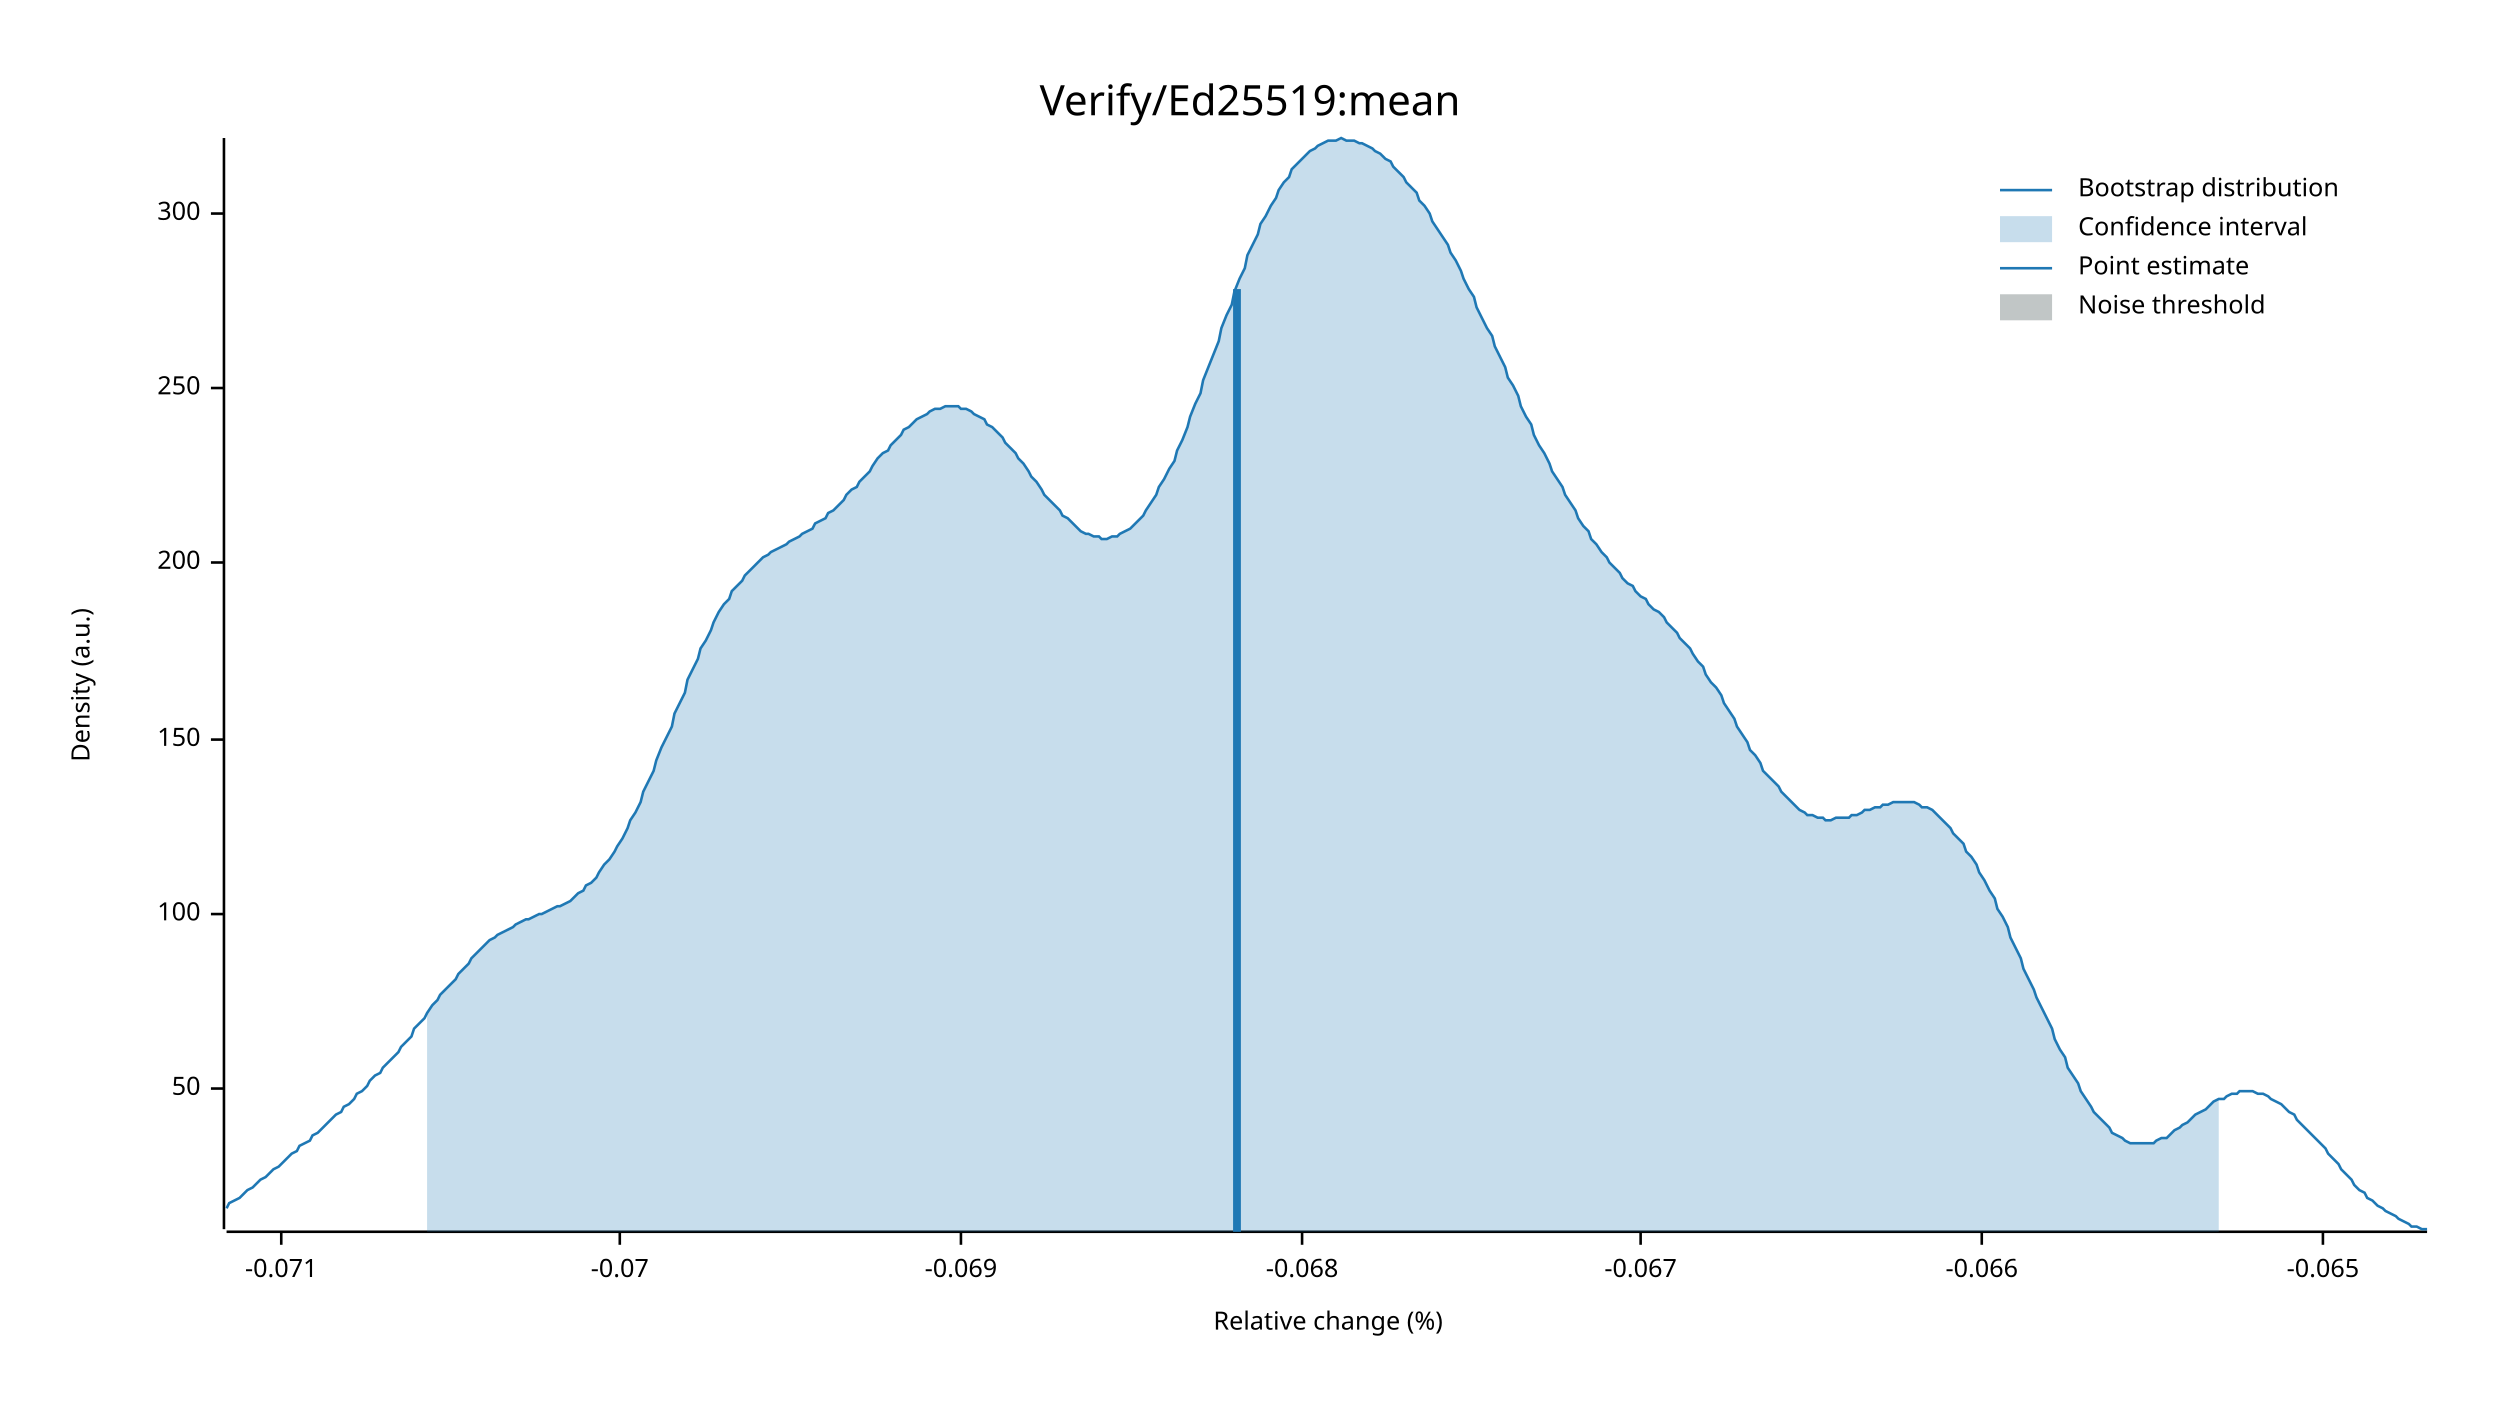
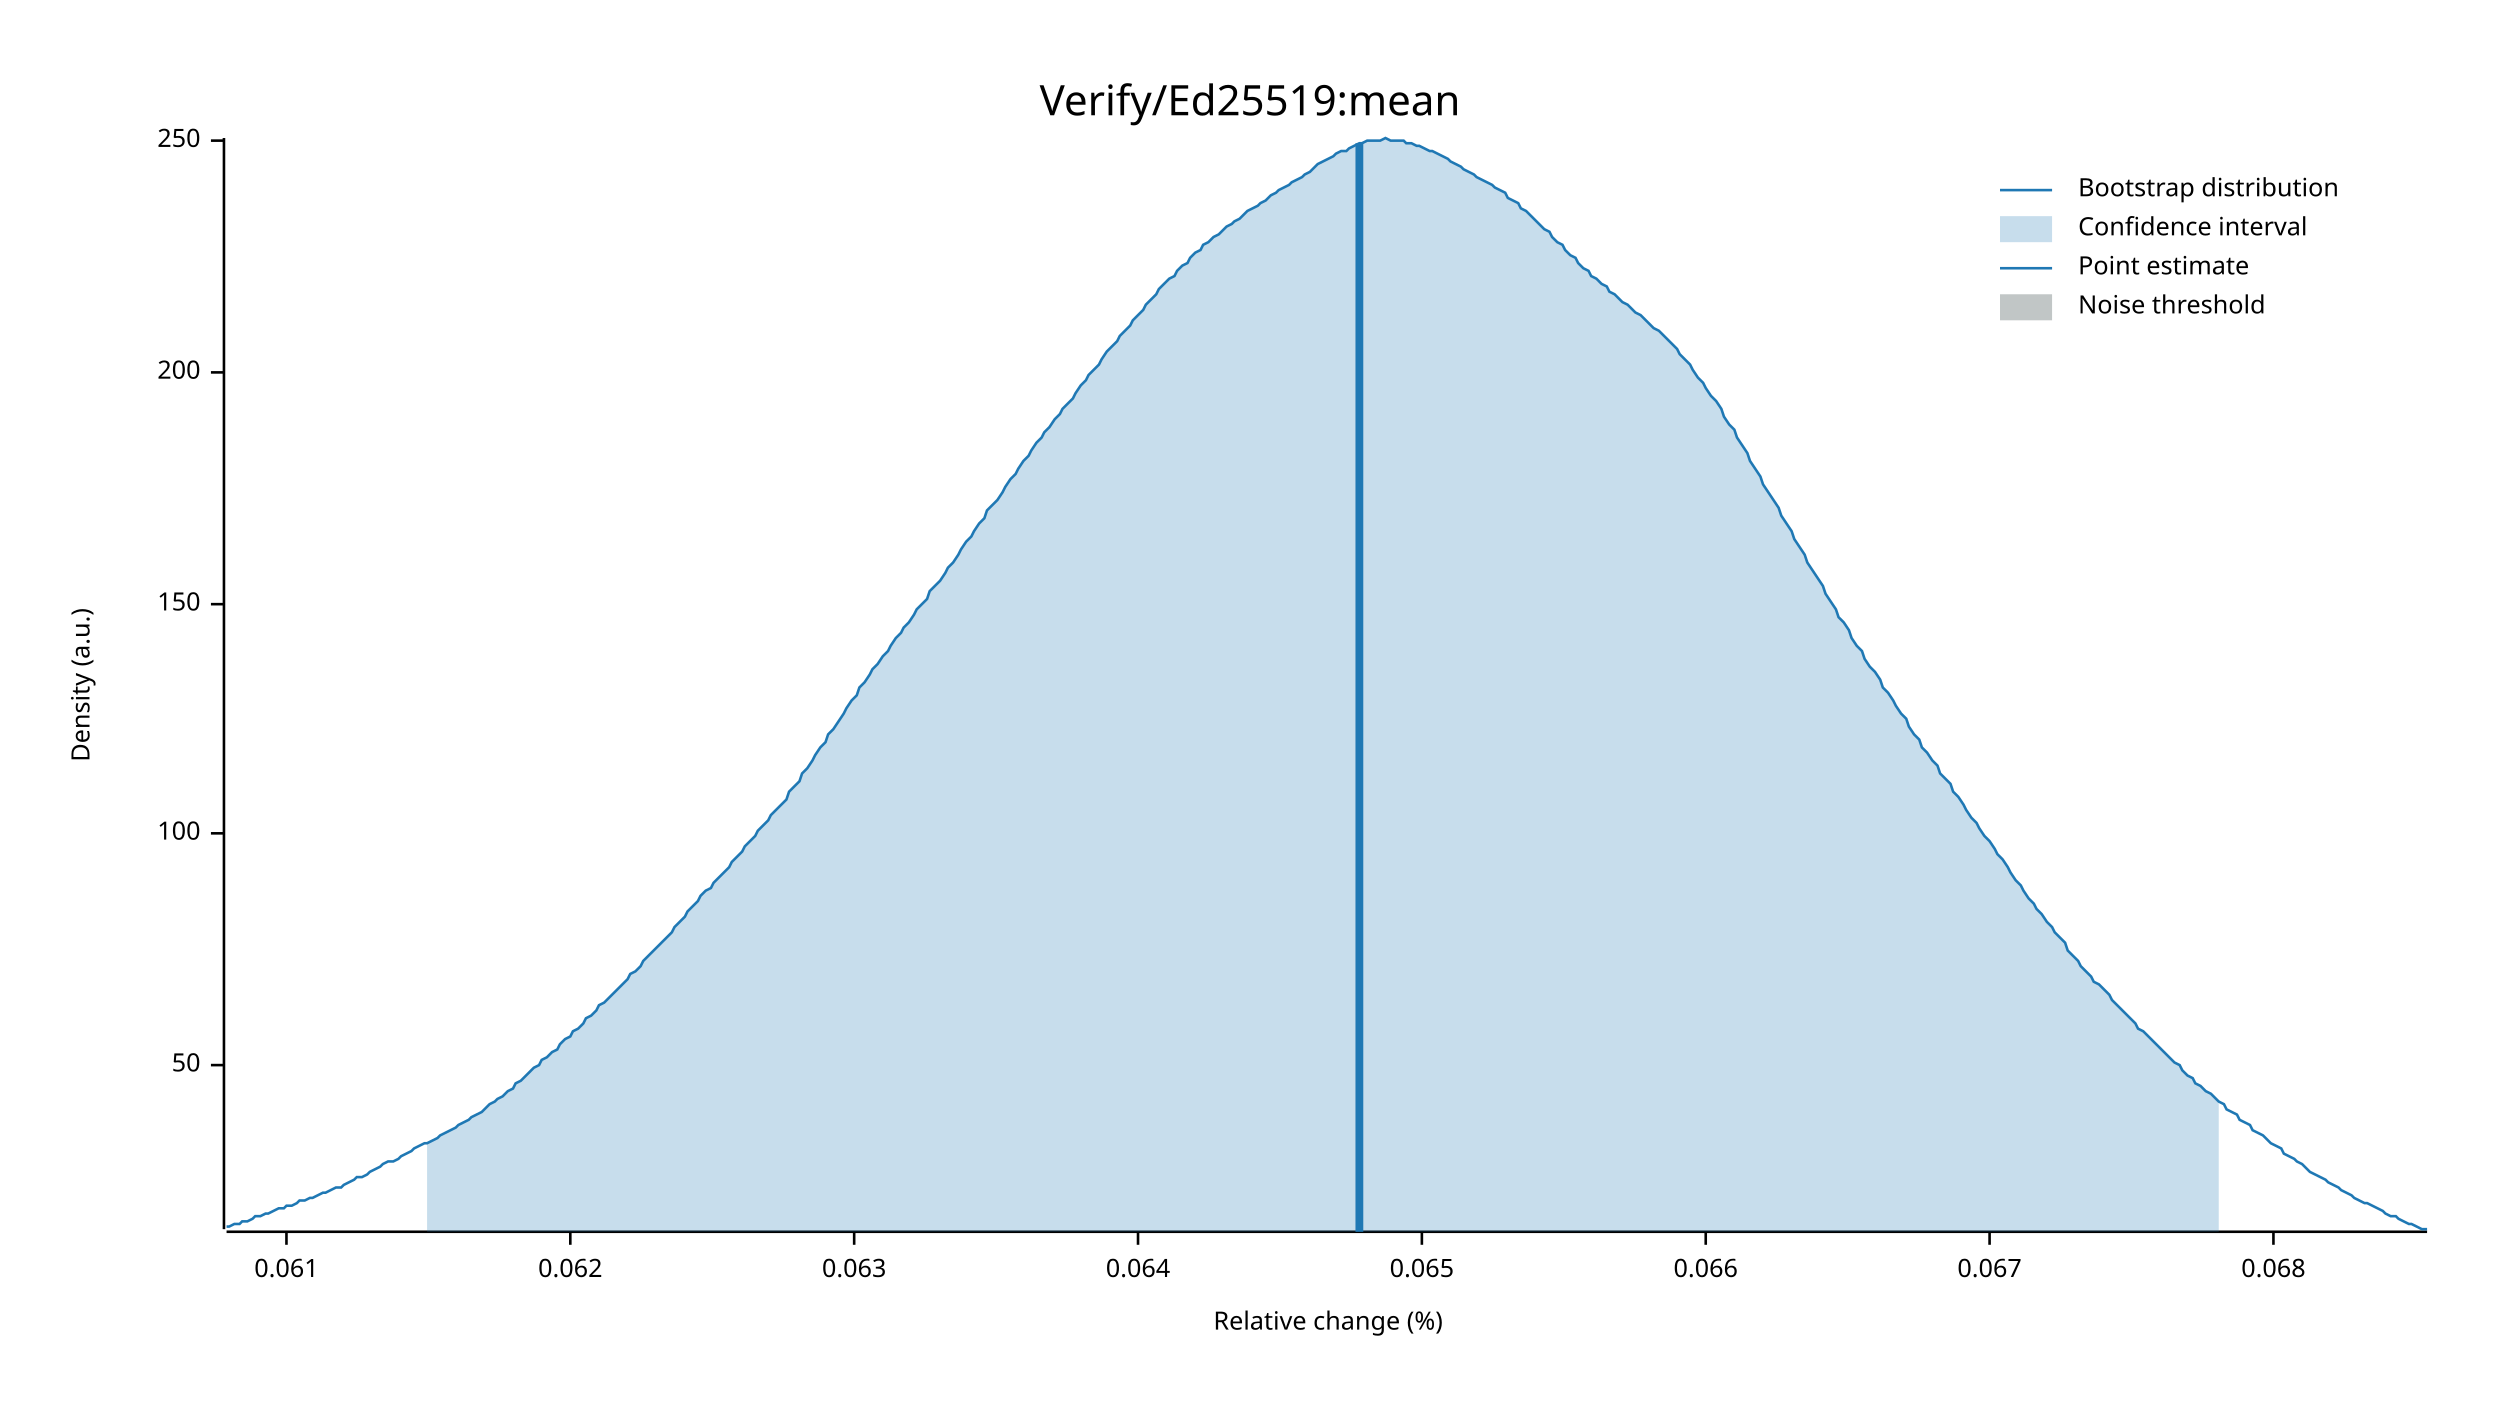
<svg xmlns="http://www.w3.org/2000/svg" width="960" height="540" viewBox="0 0 960 540">
  <text x="480" y="32" dy="0.76em" text-anchor="middle" font-family="sans-serif" font-size="16.129" opacity="1" fill="#000000">
Verify/Ed25519:mean
</text>
  <text x="27" y="263" dy="0.76em" text-anchor="middle" font-family="sans-serif" font-size="9.677" opacity="1" fill="#000000" transform="rotate(270, 27, 263)">
Density (a.u.)
</text>
  <text x="510" y="513" dy="-0.5ex" text-anchor="middle" font-family="sans-serif" font-size="9.677" opacity="1" fill="#000000">
Relative change (%)
</text>
  <polyline fill="none" opacity="1" stroke="#000000" stroke-width="1" points="86,53 86,472 " />
-   <text x="77" y="418" dy="0.5ex" text-anchor="end" font-family="sans-serif" font-size="9.677" opacity="1" fill="#000000">
+   <text x="77" y="409" dy="0.5ex" text-anchor="end" font-family="sans-serif" font-size="9.677" opacity="1" fill="#000000">
50
</text>
-   <polyline fill="none" opacity="1" stroke="#000000" stroke-width="1" points="81,418 86,418 " />
-   <text x="77" y="351" dy="0.5ex" text-anchor="end" font-family="sans-serif" font-size="9.677" opacity="1" fill="#000000">
+   <polyline fill="none" opacity="1" stroke="#000000" stroke-width="1" points="81,409 86,409 " />
+   <text x="77" y="320" dy="0.5ex" text-anchor="end" font-family="sans-serif" font-size="9.677" opacity="1" fill="#000000">
100
</text>
-   <polyline fill="none" opacity="1" stroke="#000000" stroke-width="1" points="81,351 86,351 " />
-   <text x="77" y="284" dy="0.5ex" text-anchor="end" font-family="sans-serif" font-size="9.677" opacity="1" fill="#000000">
+   <polyline fill="none" opacity="1" stroke="#000000" stroke-width="1" points="81,320 86,320 " />
+   <text x="77" y="232" dy="0.5ex" text-anchor="end" font-family="sans-serif" font-size="9.677" opacity="1" fill="#000000">
150
</text>
-   <polyline fill="none" opacity="1" stroke="#000000" stroke-width="1" points="81,284 86,284 " />
-   <text x="77" y="216" dy="0.5ex" text-anchor="end" font-family="sans-serif" font-size="9.677" opacity="1" fill="#000000">
+   <polyline fill="none" opacity="1" stroke="#000000" stroke-width="1" points="81,232 86,232 " />
+   <text x="77" y="143" dy="0.5ex" text-anchor="end" font-family="sans-serif" font-size="9.677" opacity="1" fill="#000000">
200
</text>
-   <polyline fill="none" opacity="1" stroke="#000000" stroke-width="1" points="81,216 86,216 " />
-   <text x="77" y="149" dy="0.5ex" text-anchor="end" font-family="sans-serif" font-size="9.677" opacity="1" fill="#000000">
+   <polyline fill="none" opacity="1" stroke="#000000" stroke-width="1" points="81,143 86,143 " />
+   <text x="77" y="54" dy="0.5ex" text-anchor="end" font-family="sans-serif" font-size="9.677" opacity="1" fill="#000000">
250
</text>
-   <polyline fill="none" opacity="1" stroke="#000000" stroke-width="1" points="81,149 86,149 " />
-   <text x="77" y="82" dy="0.5ex" text-anchor="end" font-family="sans-serif" font-size="9.677" opacity="1" fill="#000000">
- 300
+   <polyline fill="none" opacity="1" stroke="#000000" stroke-width="1" points="81,54 86,54 " />
+   <polyline fill="none" opacity="1" stroke="#000000" stroke-width="1" points="87,473 932,473 " />
+   <text x="110" y="483" dy="0.76em" text-anchor="middle" font-family="sans-serif" font-size="9.677" opacity="1" fill="#000000">
+ 0.061
</text>
-   <polyline fill="none" opacity="1" stroke="#000000" stroke-width="1" points="81,82 86,82 " />
-   <polyline fill="none" opacity="1" stroke="#000000" stroke-width="1" points="87,473 932,473 " />
-   <text x="108" y="483" dy="0.76em" text-anchor="middle" font-family="sans-serif" font-size="9.677" opacity="1" fill="#000000">
- -0.071
+   <polyline fill="none" opacity="1" stroke="#000000" stroke-width="1" points="110,473 110,478 " />
+   <text x="219" y="483" dy="0.76em" text-anchor="middle" font-family="sans-serif" font-size="9.677" opacity="1" fill="#000000">
+ 0.062
</text>
-   <polyline fill="none" opacity="1" stroke="#000000" stroke-width="1" points="108,473 108,478 " />
-   <text x="238" y="483" dy="0.76em" text-anchor="middle" font-family="sans-serif" font-size="9.677" opacity="1" fill="#000000">
- -0.07
+   <polyline fill="none" opacity="1" stroke="#000000" stroke-width="1" points="219,473 219,478 " />
+   <text x="328" y="483" dy="0.76em" text-anchor="middle" font-family="sans-serif" font-size="9.677" opacity="1" fill="#000000">
+ 0.063
</text>
-   <polyline fill="none" opacity="1" stroke="#000000" stroke-width="1" points="238,473 238,478 " />
-   <text x="369" y="483" dy="0.76em" text-anchor="middle" font-family="sans-serif" font-size="9.677" opacity="1" fill="#000000">
- -0.069
+   <polyline fill="none" opacity="1" stroke="#000000" stroke-width="1" points="328,473 328,478 " />
+   <text x="437" y="483" dy="0.76em" text-anchor="middle" font-family="sans-serif" font-size="9.677" opacity="1" fill="#000000">
+ 0.064
</text>
-   <polyline fill="none" opacity="1" stroke="#000000" stroke-width="1" points="369,473 369,478 " />
-   <text x="500" y="483" dy="0.76em" text-anchor="middle" font-family="sans-serif" font-size="9.677" opacity="1" fill="#000000">
- -0.068
+   <polyline fill="none" opacity="1" stroke="#000000" stroke-width="1" points="437,473 437,478 " />
+   <text x="546" y="483" dy="0.76em" text-anchor="middle" font-family="sans-serif" font-size="9.677" opacity="1" fill="#000000">
+ 0.065
</text>
-   <polyline fill="none" opacity="1" stroke="#000000" stroke-width="1" points="500,473 500,478 " />
-   <text x="630" y="483" dy="0.76em" text-anchor="middle" font-family="sans-serif" font-size="9.677" opacity="1" fill="#000000">
- -0.067
+   <polyline fill="none" opacity="1" stroke="#000000" stroke-width="1" points="546,473 546,478 " />
+   <text x="655" y="483" dy="0.76em" text-anchor="middle" font-family="sans-serif" font-size="9.677" opacity="1" fill="#000000">
+ 0.066
</text>
-   <polyline fill="none" opacity="1" stroke="#000000" stroke-width="1" points="630,473 630,478 " />
-   <text x="761" y="483" dy="0.76em" text-anchor="middle" font-family="sans-serif" font-size="9.677" opacity="1" fill="#000000">
- -0.066
+   <polyline fill="none" opacity="1" stroke="#000000" stroke-width="1" points="655,473 655,478 " />
+   <text x="764" y="483" dy="0.76em" text-anchor="middle" font-family="sans-serif" font-size="9.677" opacity="1" fill="#000000">
+ 0.067
</text>
-   <polyline fill="none" opacity="1" stroke="#000000" stroke-width="1" points="761,473 761,478 " />
-   <text x="892" y="483" dy="0.76em" text-anchor="middle" font-family="sans-serif" font-size="9.677" opacity="1" fill="#000000">
- -0.065
+   <polyline fill="none" opacity="1" stroke="#000000" stroke-width="1" points="764,473 764,478 " />
+   <text x="873" y="483" dy="0.76em" text-anchor="middle" font-family="sans-serif" font-size="9.677" opacity="1" fill="#000000">
+ 0.068
</text>
-   <polyline fill="none" opacity="1" stroke="#000000" stroke-width="1" points="892,473 892,478 " />
-   <polyline fill="none" opacity="1" stroke="#1F78B4" stroke-width="1" points="87,464 88,462 90,461 92,460 93,459 95,457 97,456 98,455 100,453 102,452 103,451 105,449 107,448 109,446 110,445 112,443 114,442 115,440 117,439 119,438 120,436 122,435 124,433 125,432 127,430 129,428 131,427 132,425 134,424 136,422 137,420 139,419 141,417 142,415 144,413 146,412 147,410 149,408 151,406 153,404 154,402 156,400 158,398 159,395 161,393 163,391 164,389 166,386 168,384 169,382 171,380 173,378 175,376 176,374 178,372 180,370 181,368 183,366 185,364 186,363 188,361 190,360 191,359 193,358 195,357 197,356 198,355 200,354 202,353 203,353 205,352 207,351 208,351 210,350 212,349 214,348 215,348 217,347 219,346 220,345 222,343 224,342 225,340 227,339 229,337 230,335 232,332 234,330 236,327 237,325 239,322 241,318 242,315 244,312 246,308 247,304 249,300 251,296 252,292 254,287 256,283 258,279 259,274 261,270 263,266 264,261 266,257 268,253 269,249 271,246 273,242 274,239 276,235 278,232 280,230 281,227 283,225 285,223 286,221 288,219 290,217 291,216 293,214 295,213 296,212 298,211 300,210 302,209 303,208 305,207 307,206 308,205 310,204 312,203 313,201 315,200 317,199 318,197 320,196 322,194 324,192 325,190 327,188 329,187 330,185 332,183 334,181 335,179 337,176 339,174 341,173 342,171 344,169 346,167 347,165 349,164 351,162 352,161 354,160 356,159 357,158 359,157 361,157 363,156 364,156 366,156 368,156 369,157 371,157 373,158 374,159 376,160 378,161 379,163 381,164 383,166 385,168 386,170 388,172 390,174 391,176 393,178 395,181 396,183 398,185 400,188 401,190 403,192 405,194 407,196 408,198 410,199 412,201 413,202 415,204 417,205 418,205 420,206 422,206 423,207 425,207 427,206 429,206 430,205 432,204 434,203 435,202 437,200 439,198 440,196 442,193 444,190 445,187 447,184 449,180 451,177 452,173 454,169 456,164 457,160 459,155 461,151 462,146 464,141 466,136 468,131 469,126 471,121 473,117 474,112 476,107 478,103 479,98 481,94 483,90 484,86 486,83 488,79 490,76 491,73 493,70 495,68 496,65 498,63 500,61 501,60 503,58 505,57 506,56 508,55 510,54 512,54 513,54 515,53 517,54 518,54 520,54 522,55 523,55 525,56 527,57 528,58 530,59 532,61 534,62 535,64 537,66 539,68 540,70 542,72 544,74 545,77 547,79 549,82 550,85 552,88 554,91 556,94 557,97 559,100 561,104 562,107 564,111 566,114 567,118 569,122 571,126 573,129 574,133 576,137 578,141 579,145 581,148 583,152 584,156 586,160 588,163 589,167 591,171 593,174 595,178 596,181 598,184 600,187 601,190 603,193 605,196 606,199 608,202 610,204 611,207 613,209 615,212 617,214 618,216 620,218 622,220 623,222 625,224 627,225 628,227 630,229 632,230 633,232 635,234 637,235 639,237 640,239 642,241 644,243 645,245 647,247 649,249 650,251 652,254 654,256 655,259 657,262 659,264 661,267 662,270 664,273 666,276 667,279 669,282 671,285 672,288 674,290 676,293 677,296 679,298 681,300 683,302 684,304 686,306 688,308 689,309 691,311 693,312 694,313 696,313 698,314 700,314 701,315 703,315 705,314 706,314 708,314 710,314 711,313 713,313 715,312 716,311 718,311 720,310 722,310 723,309 725,309 727,308 728,308 730,308 732,308 733,308 735,308 737,309 738,310 740,310 742,311 744,313 745,314 747,316 749,318 750,320 752,322 754,324 755,327 757,329 759,332 760,335 762,338 764,342 766,345 767,349 769,352 771,356 772,360 774,364 776,368 777,372 779,376 781,380 782,383 784,387 786,391 788,395 789,399 791,403 793,406 794,410 796,413 798,416 799,419 801,422 803,425 804,427 806,429 808,431 810,433 811,435 813,436 815,437 816,438 818,439 820,439 821,439 823,439 825,439 827,439 828,438 830,437 832,437 833,436 835,434 837,433 838,432 840,431 842,429 843,428 845,427 847,426 849,424 850,423 852,422 854,422 855,421 857,420 859,420 860,419 862,419 864,419 865,419 867,420 869,420 871,421 872,422 874,423 876,424 877,425 879,427 881,428 882,430 884,432 886,434 887,435 889,437 891,439 893,441 894,443 896,445 898,447 899,449 901,451 903,453 904,455 906,457 908,458 909,460 911,461 913,463 915,464 916,465 918,466 920,467 921,468 923,469 925,470 926,471 928,471 930,472 932,472 " />
-   <polygon opacity="0.25" fill="#1F78B4" points="164,389 166,386 168,384 169,382 171,380 173,378 175,376 176,374 178,372 180,370 181,368 183,366 185,364 186,363 188,361 190,360 191,359 193,358 195,357 197,356 198,355 200,354 202,353 203,353 205,352 207,351 208,351 210,350 212,349 214,348 215,348 217,347 219,346 220,345 222,343 224,342 225,340 227,339 229,337 230,335 232,332 234,330 236,327 237,325 239,322 241,318 242,315 244,312 246,308 247,304 249,300 251,296 252,292 254,287 256,283 258,279 259,274 261,270 263,266 264,261 266,257 268,253 269,249 271,246 273,242 274,239 276,235 278,232 280,230 281,227 283,225 285,223 286,221 288,219 290,217 291,216 293,214 295,213 296,212 298,211 300,210 302,209 303,208 305,207 307,206 308,205 310,204 312,203 313,201 315,200 317,199 318,197 320,196 322,194 324,192 325,190 327,188 329,187 330,185 332,183 334,181 335,179 337,176 339,174 341,173 342,171 344,169 346,167 347,165 349,164 351,162 352,161 354,160 356,159 357,158 359,157 361,157 363,156 364,156 366,156 368,156 369,157 371,157 373,158 374,159 376,160 378,161 379,163 381,164 383,166 385,168 386,170 388,172 390,174 391,176 393,178 395,181 396,183 398,185 400,188 401,190 403,192 405,194 407,196 408,198 410,199 412,201 413,202 415,204 417,205 418,205 420,206 422,206 423,207 425,207 427,206 429,206 430,205 432,204 434,203 435,202 437,200 439,198 440,196 442,193 444,190 445,187 447,184 449,180 451,177 452,173 454,169 456,164 457,160 459,155 461,151 462,146 464,141 466,136 468,131 469,126 471,121 473,117 474,112 476,107 478,103 479,98 481,94 483,90 484,86 486,83 488,79 490,76 491,73 493,70 495,68 496,65 498,63 500,61 501,60 503,58 505,57 506,56 508,55 510,54 512,54 513,54 515,53 517,54 518,54 520,54 522,55 523,55 525,56 527,57 528,58 530,59 532,61 534,62 535,64 537,66 539,68 540,70 542,72 544,74 545,77 547,79 549,82 550,85 552,88 554,91 556,94 557,97 559,100 561,104 562,107 564,111 566,114 567,118 569,122 571,126 573,129 574,133 576,137 578,141 579,145 581,148 583,152 584,156 586,160 588,163 589,167 591,171 593,174 595,178 596,181 598,184 600,187 601,190 603,193 605,196 606,199 608,202 610,204 611,207 613,209 615,212 617,214 618,216 620,218 622,220 623,222 625,224 627,225 628,227 630,229 632,230 633,232 635,234 637,235 639,237 640,239 642,241 644,243 645,245 647,247 649,249 650,251 652,254 654,256 655,259 657,262 659,264 661,267 662,270 664,273 666,276 667,279 669,282 671,285 672,288 674,290 676,293 677,296 679,298 681,300 683,302 684,304 686,306 688,308 689,309 691,311 693,312 694,313 696,313 698,314 700,314 701,315 703,315 705,314 706,314 708,314 710,314 711,313 713,313 715,312 716,311 718,311 720,310 722,310 723,309 725,309 727,308 728,308 730,308 732,308 733,308 735,308 737,309 738,310 740,310 742,311 744,313 745,314 747,316 749,318 750,320 752,322 754,324 755,327 757,329 759,332 760,335 762,338 764,342 766,345 767,349 769,352 771,356 772,360 774,364 776,368 777,372 779,376 781,380 782,383 784,387 786,391 788,395 789,399 791,403 793,406 794,410 796,413 798,416 799,419 801,422 803,425 804,427 806,429 808,431 810,433 811,435 813,436 815,437 816,438 818,439 820,439 821,439 823,439 825,439 827,439 828,438 830,437 832,437 833,436 835,434 837,433 838,432 840,431 842,429 843,428 845,427 847,426 849,424 850,423 852,422 852,473 164,473 " />
-   <polyline fill="none" opacity="1" stroke="#1F78B4" stroke-width="3" points="475,473 475,111 " />
+   <polyline fill="none" opacity="1" stroke="#000000" stroke-width="1" points="873,473 873,478 " />
+   <polyline fill="none" opacity="1" stroke="#1F78B4" stroke-width="1" points="87,471 88,471 90,470 92,470 93,469 95,469 97,468 98,467 100,467 102,466 103,466 105,465 107,464 109,464 110,463 112,463 114,462 115,461 117,461 119,460 120,460 122,459 124,458 125,458 127,457 129,456 131,456 132,455 134,454 136,453 137,452 139,452 141,451 142,450 144,449 146,448 147,447 149,446 151,446 153,445 154,444 156,443 158,442 159,441 161,440 163,439 164,439 166,438 168,437 169,436 171,435 173,434 175,433 176,432 178,431 180,430 181,429 183,428 185,427 186,426 188,424 190,423 191,422 193,421 195,419 197,418 198,416 200,415 202,413 203,412 205,410 207,409 208,407 210,406 212,404 214,403 215,401 217,399 219,398 220,396 222,395 224,393 225,391 227,390 229,388 230,386 232,385 234,383 236,381 237,380 239,378 241,376 242,374 244,373 246,371 247,369 249,367 251,365 252,364 254,362 256,360 258,358 259,356 261,354 263,352 264,350 266,348 268,346 269,344 271,342 273,341 274,339 276,337 278,335 280,333 281,331 283,329 285,327 286,325 288,323 290,321 291,319 293,317 295,315 296,313 298,311 300,309 302,307 303,304 305,302 307,300 308,297 310,295 312,292 313,290 315,287 317,285 318,282 320,280 322,277 324,274 325,272 327,269 329,267 330,264 332,262 334,259 335,257 337,255 339,252 341,250 342,248 344,245 346,243 347,241 349,239 351,236 352,234 354,232 356,230 357,227 359,225 361,223 363,220 364,218 366,216 368,213 369,211 371,208 373,206 374,204 376,201 378,199 379,196 381,194 383,192 385,189 386,187 388,184 390,182 391,180 393,177 395,175 396,173 398,170 400,168 401,166 403,164 405,161 407,159 408,157 410,155 412,153 413,151 415,148 417,146 418,144 420,142 422,140 423,138 425,135 427,133 429,131 430,129 432,127 434,125 435,123 437,121 439,119 440,117 442,115 444,113 445,111 447,109 449,107 451,106 452,104 454,102 456,101 457,99 459,97 461,96 462,94 464,93 466,91 468,90 469,89 471,87 473,86 474,85 476,84 478,82 479,81 481,80 483,79 484,78 486,77 488,75 490,74 491,73 493,72 495,71 496,70 498,69 500,68 501,67 503,66 505,64 506,63 508,62 510,61 512,60 513,59 515,58 517,58 518,57 520,56 522,55 523,55 525,54 527,54 528,54 530,54 532,53 534,54 535,54 537,54 539,54 540,55 542,55 544,56 545,56 547,57 549,58 550,58 552,59 554,60 556,61 557,62 559,63 561,64 562,65 564,66 566,67 567,68 569,69 571,70 573,71 574,72 576,73 578,74 579,76 581,77 583,78 584,80 586,81 588,83 589,84 591,86 593,88 595,89 596,91 598,93 600,94 601,96 603,98 605,99 606,101 608,103 610,104 611,106 613,107 615,109 617,110 618,112 620,113 622,115 623,116 625,117 627,119 628,120 630,121 632,123 633,124 635,126 637,127 639,129 640,130 642,132 644,134 645,136 647,138 649,140 650,142 652,145 654,147 655,149 657,152 659,154 661,157 662,160 664,163 666,165 667,168 669,171 671,174 672,177 674,180 676,183 677,186 679,189 681,192 683,195 684,198 686,201 688,204 689,207 691,210 693,213 694,216 696,219 698,222 700,225 701,228 703,231 705,234 706,237 708,239 710,242 711,245 713,248 715,250 716,253 718,256 720,258 722,261 723,264 725,266 727,269 728,271 730,274 732,276 733,279 735,282 737,284 738,287 740,289 742,292 744,294 745,297 747,299 749,301 750,304 752,306 754,309 755,311 757,314 759,316 760,318 762,321 764,323 766,326 767,328 769,330 771,333 772,335 774,338 776,340 777,342 779,345 781,347 782,349 784,351 786,354 788,356 789,358 791,360 793,362 794,365 796,367 798,369 799,371 801,373 803,375 804,377 806,378 808,380 810,382 811,384 813,386 815,388 816,389 818,391 820,393 821,395 823,396 825,398 827,400 828,401 830,403 832,405 833,406 835,408 837,409 838,411 840,413 842,414 843,416 845,417 847,419 849,420 850,421 852,423 854,424 855,426 857,427 859,428 860,430 862,431 864,432 865,434 867,435 869,436 871,438 872,439 874,440 876,441 877,443 879,444 881,445 882,446 884,447 886,449 887,450 889,451 891,452 893,453 894,454 896,455 898,456 899,457 901,458 903,459 904,460 906,461 908,462 909,462 911,463 913,464 915,465 916,466 918,467 920,467 921,468 923,469 925,470 926,470 928,471 930,472 932,472 " />
+   <polygon opacity="0.25" fill="#1F78B4" points="164,439 166,438 168,437 169,436 171,435 173,434 175,433 176,432 178,431 180,430 181,429 183,428 185,427 186,426 188,424 190,423 191,422 193,421 195,419 197,418 198,416 200,415 202,413 203,412 205,410 207,409 208,407 210,406 212,404 214,403 215,401 217,399 219,398 220,396 222,395 224,393 225,391 227,390 229,388 230,386 232,385 234,383 236,381 237,380 239,378 241,376 242,374 244,373 246,371 247,369 249,367 251,365 252,364 254,362 256,360 258,358 259,356 261,354 263,352 264,350 266,348 268,346 269,344 271,342 273,341 274,339 276,337 278,335 280,333 281,331 283,329 285,327 286,325 288,323 290,321 291,319 293,317 295,315 296,313 298,311 300,309 302,307 303,304 305,302 307,300 308,297 310,295 312,292 313,290 315,287 317,285 318,282 320,280 322,277 324,274 325,272 327,269 329,267 330,264 332,262 334,259 335,257 337,255 339,252 341,250 342,248 344,245 346,243 347,241 349,239 351,236 352,234 354,232 356,230 357,227 359,225 361,223 363,220 364,218 366,216 368,213 369,211 371,208 373,206 374,204 376,201 378,199 379,196 381,194 383,192 385,189 386,187 388,184 390,182 391,180 393,177 395,175 396,173 398,170 400,168 401,166 403,164 405,161 407,159 408,157 410,155 412,153 413,151 415,148 417,146 418,144 420,142 422,140 423,138 425,135 427,133 429,131 430,129 432,127 434,125 435,123 437,121 439,119 440,117 442,115 444,113 445,111 447,109 449,107 451,106 452,104 454,102 456,101 457,99 459,97 461,96 462,94 464,93 466,91 468,90 469,89 471,87 473,86 474,85 476,84 478,82 479,81 481,80 483,79 484,78 486,77 488,75 490,74 491,73 493,72 495,71 496,70 498,69 500,68 501,67 503,66 505,64 506,63 508,62 510,61 512,60 513,59 515,58 517,58 518,57 520,56 522,55 523,55 525,54 527,54 528,54 530,54 532,53 534,54 535,54 537,54 539,54 540,55 542,55 544,56 545,56 547,57 549,58 550,58 552,59 554,60 556,61 557,62 559,63 561,64 562,65 564,66 566,67 567,68 569,69 571,70 573,71 574,72 576,73 578,74 579,76 581,77 583,78 584,80 586,81 588,83 589,84 591,86 593,88 595,89 596,91 598,93 600,94 601,96 603,98 605,99 606,101 608,103 610,104 611,106 613,107 615,109 617,110 618,112 620,113 622,115 623,116 625,117 627,119 628,120 630,121 632,123 633,124 635,126 637,127 639,129 640,130 642,132 644,134 645,136 647,138 649,140 650,142 652,145 654,147 655,149 657,152 659,154 661,157 662,160 664,163 666,165 667,168 669,171 671,174 672,177 674,180 676,183 677,186 679,189 681,192 683,195 684,198 686,201 688,204 689,207 691,210 693,213 694,216 696,219 698,222 700,225 701,228 703,231 705,234 706,237 708,239 710,242 711,245 713,248 715,250 716,253 718,256 720,258 722,261 723,264 725,266 727,269 728,271 730,274 732,276 733,279 735,282 737,284 738,287 740,289 742,292 744,294 745,297 747,299 749,301 750,304 752,306 754,309 755,311 757,314 759,316 760,318 762,321 764,323 766,326 767,328 769,330 771,333 772,335 774,338 776,340 777,342 779,345 781,347 782,349 784,351 786,354 788,356 789,358 791,360 793,362 794,365 796,367 798,369 799,371 801,373 803,375 804,377 806,378 808,380 810,382 811,384 813,386 815,388 816,389 818,391 820,393 821,395 823,396 825,398 827,400 828,401 830,403 832,405 833,406 835,408 837,409 838,411 840,413 842,414 843,416 845,417 847,419 849,420 850,421 852,423 852,473 164,473 " />
+   <polyline fill="none" opacity="1" stroke="#1F78B4" stroke-width="3" points="522,473 522,55 " />
  <rect x="509" y="53" width="0" height="419" opacity="0.1" fill="#071A1C" stroke="none" />
  <text x="798" y="68" dy="0.76em" text-anchor="start" font-family="sans-serif" font-size="9.677" opacity="1" fill="#000000">
Bootstrap distribution
</text>
  <text x="798" y="83" dy="0.76em" text-anchor="start" font-family="sans-serif" font-size="9.677" opacity="1" fill="#000000">
Confidence interval
</text>
  <text x="798" y="98" dy="0.76em" text-anchor="start" font-family="sans-serif" font-size="9.677" opacity="1" fill="#000000">
Point estimate
</text>
  <text x="798" y="113" dy="0.76em" text-anchor="start" font-family="sans-serif" font-size="9.677" opacity="1" fill="#000000">
Noise threshold
</text>
  <polyline fill="none" opacity="1" stroke="#1F78B4" stroke-width="1" points="768,73 788,73 " />
  <rect x="768" y="83" width="20" height="10" opacity="0.25" fill="#1F78B4" stroke="none" />
  <polyline fill="none" opacity="1" stroke="#1F78B4" stroke-width="1" points="768,103 788,103 " />
  <rect x="768" y="113" width="20" height="10" opacity="0.25" fill="#071A1C" stroke="none" />
</svg>
